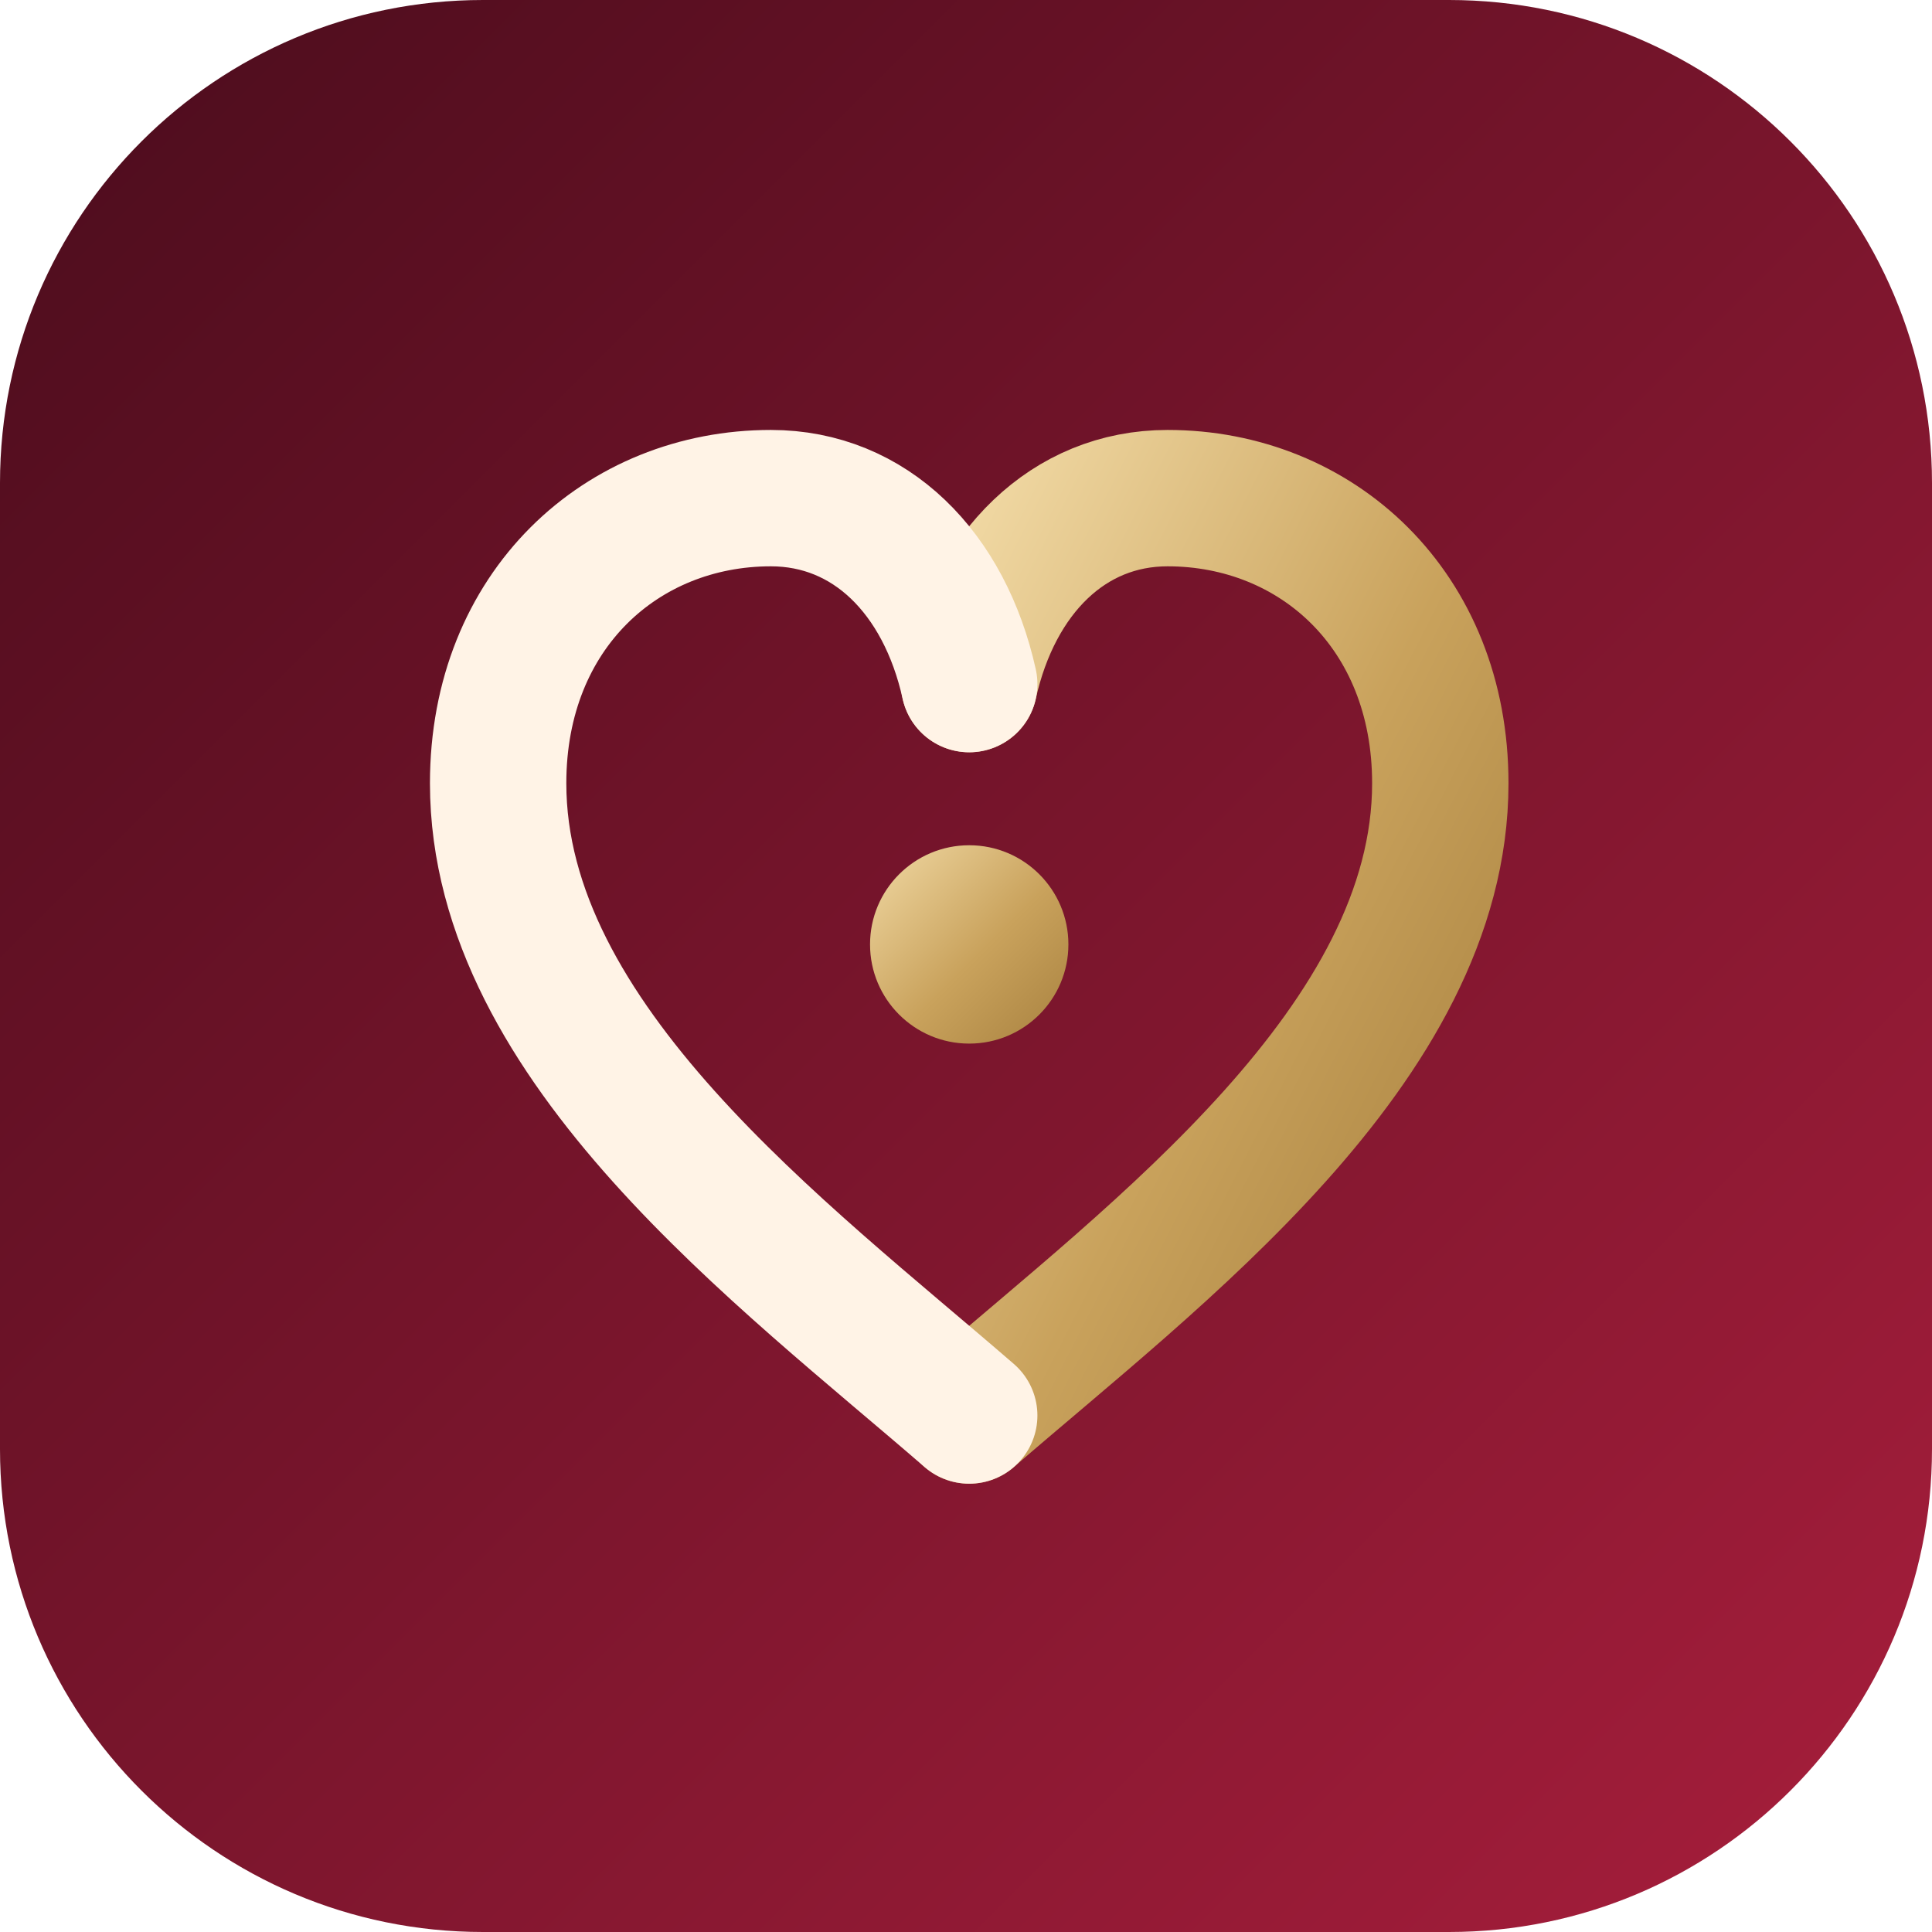
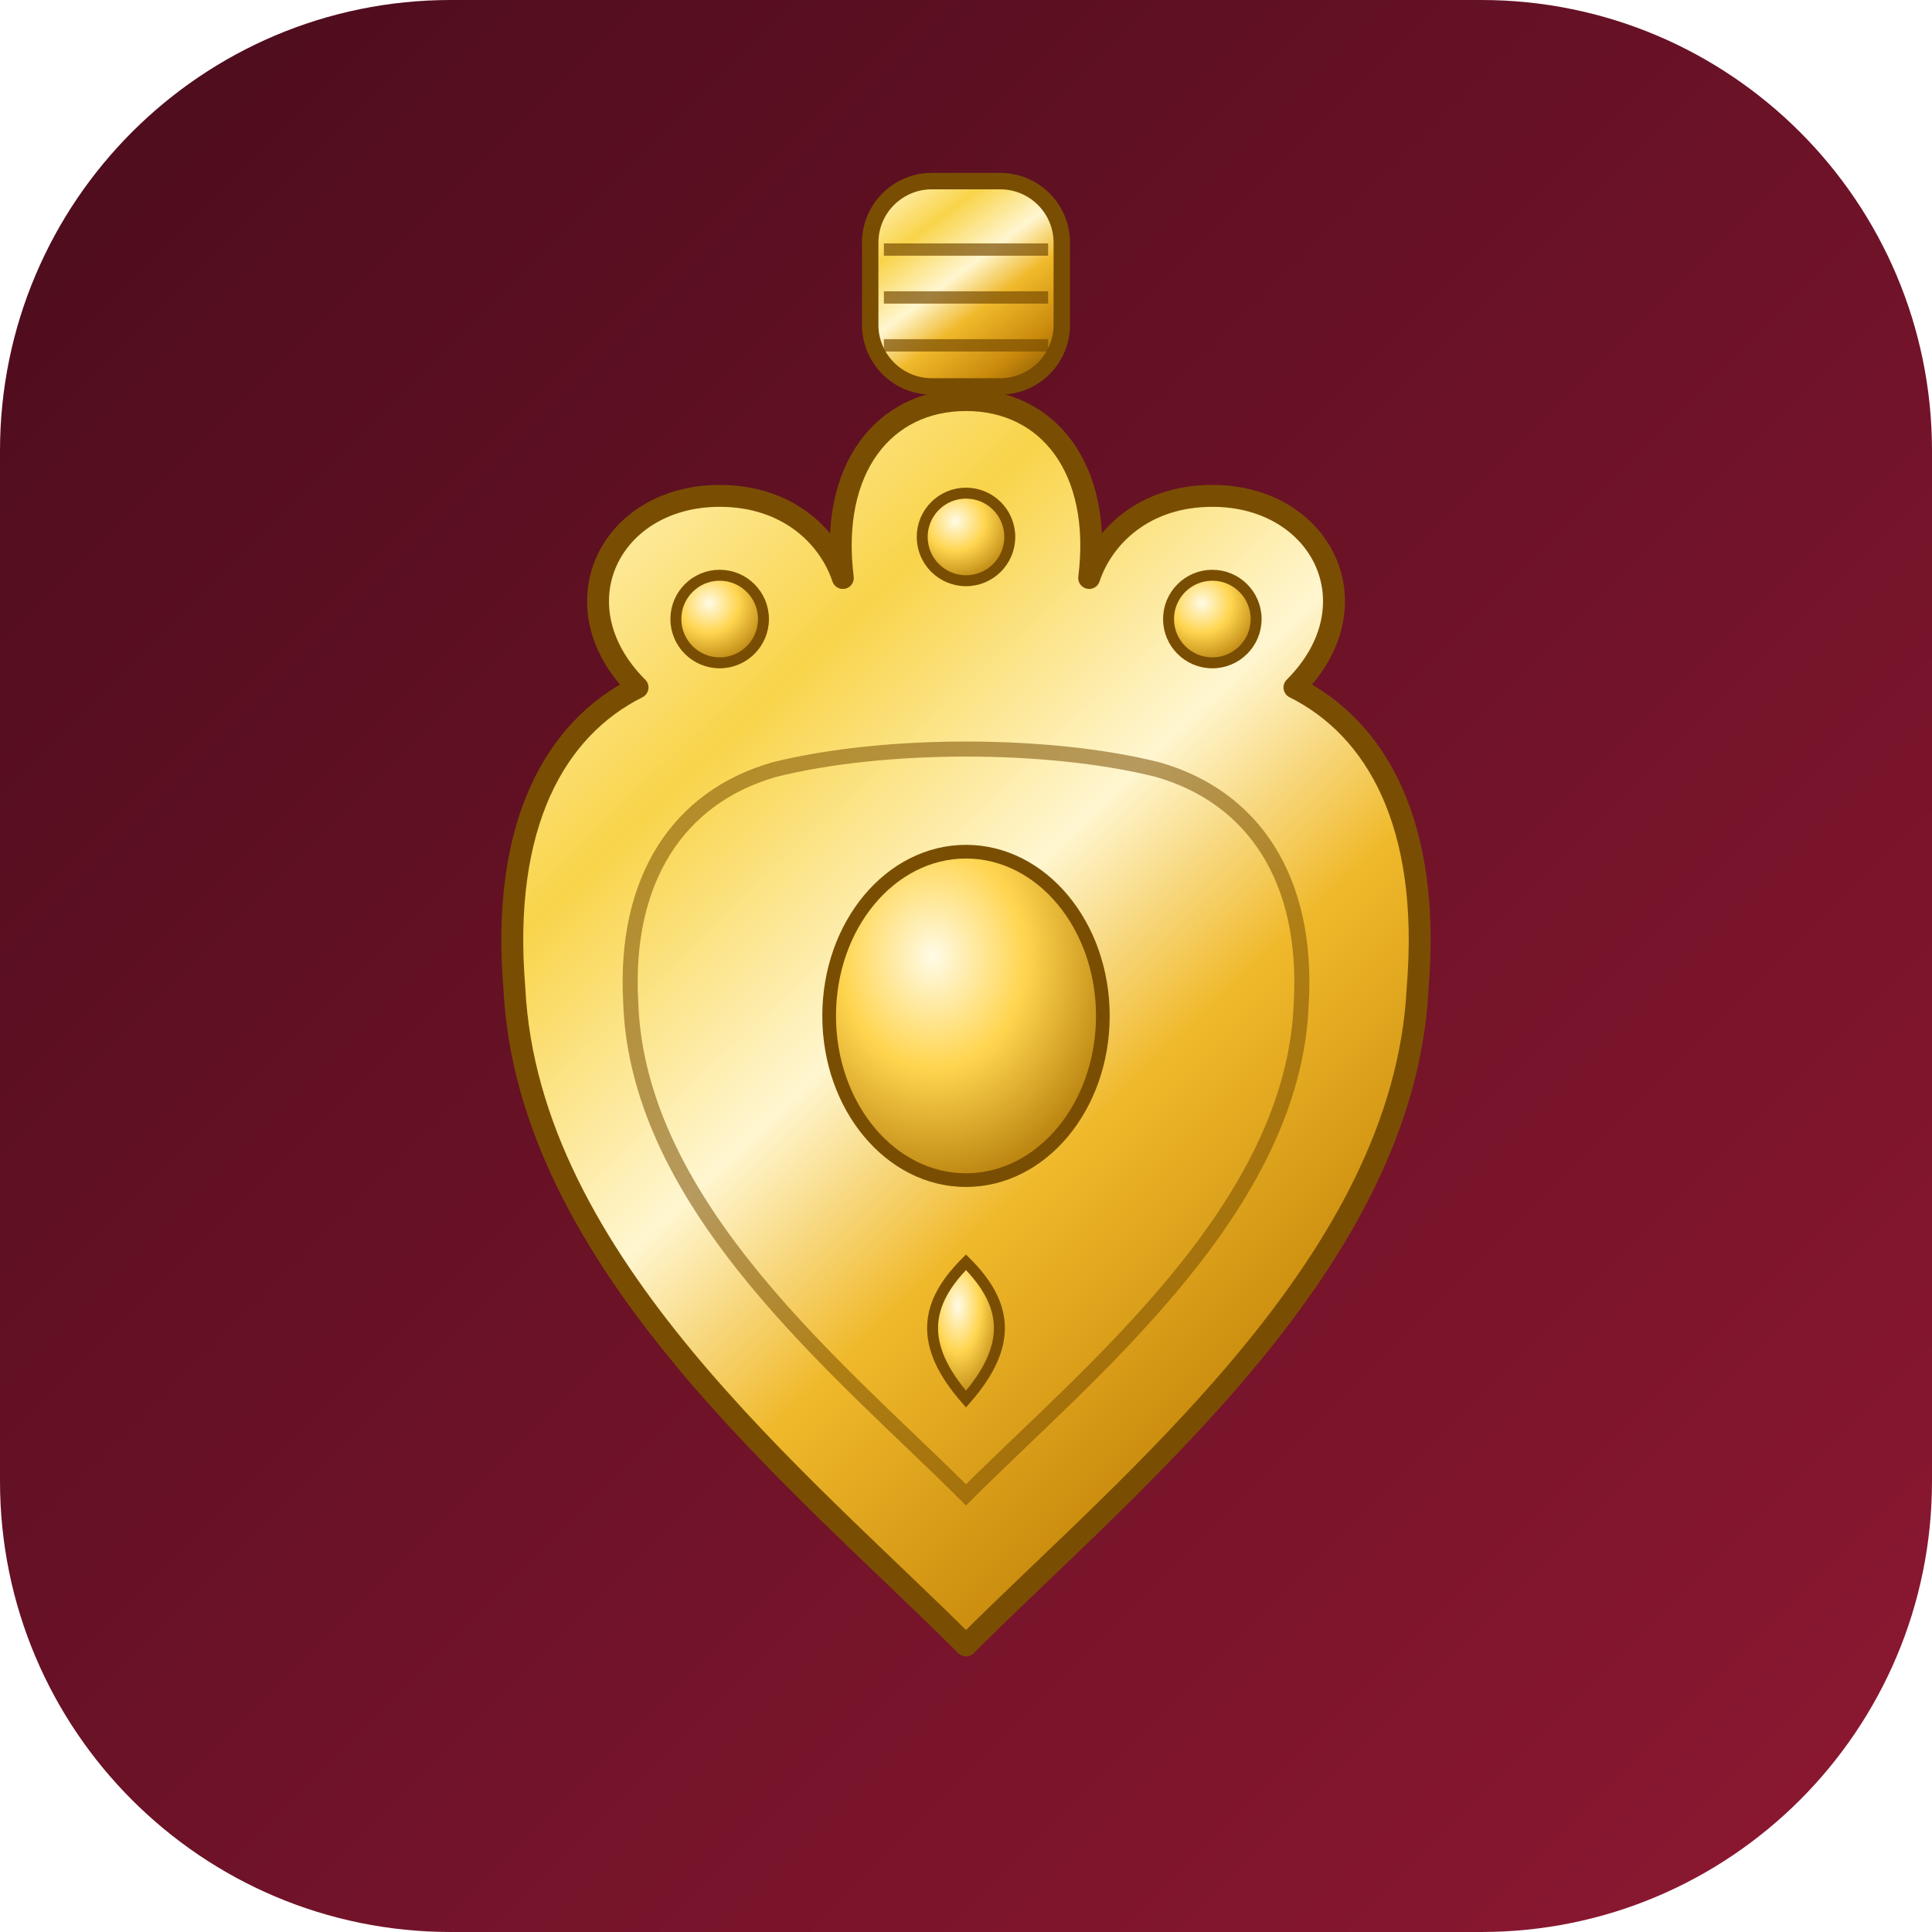
<svg xmlns="http://www.w3.org/2000/svg" viewBox="0 0 120 120">
  <defs>
-     <linearGradient id="g" x1="0" y1="0" x2="1" y2="1">
-       <stop offset="0%" stop-color="#F1D9A4" />
-       <stop offset="55%" stop-color="#C9A25C" />
-       <stop offset="100%" stop-color="#A8813F" />
-     </linearGradient>
    <linearGradient id="bg" x1="0" y1="0" x2="1" y2="1">
      <stop offset="0%" stop-color="#4A0C1C" />
-       <stop offset="100%" stop-color="#A81E3C" />
+       <stop offset="100%" stop-color="#8E1832" />
    </linearGradient>
  </defs>
-   <rect width="120" height="120" rx="30" fill="url(#bg)" />
-   <g transform="translate(14 14) scale(0.77)">
-     <path d="M60 96 C 75 83, 98 66, 98 45 C 98 31, 88 22, 76 22 C 68 22, 62 28, 60 37" fill="none" stroke="url(#g)" stroke-width="11" stroke-linecap="round" />
-     <path d="M60 96 C 45 83, 22 66, 22 45 C 22 31, 32 22, 44 22 C 52 22, 58 28, 60 37" fill="none" stroke="#FFF3E6" stroke-width="11" stroke-linecap="round" />
-     <circle cx="60" cy="58" r="8" fill="url(#g)" />
+   <rect width="120" height="120" rx="28" fill="url(#bg)" />
+   <g transform="translate(9 7) scale(0.85)">
+     <defs>
+       <linearGradient id="g" x1="0.15" y1="0" x2="0.85" y2="1">
+         <stop offset="0%" stop-color="#FFF1B8" />
+         <stop offset="22%" stop-color="#F9D44A" />
+         <stop offset="45%" stop-color="#FFF6D0" />
+         <stop offset="62%" stop-color="#F0B92B" />
+         <stop offset="85%" stop-color="#C98A0C" />
+         <stop offset="100%" stop-color="#8F5C05" />
+       </linearGradient>
+       <radialGradient id="gs" cx="0.38" cy="0.32" r="0.75">
+         <stop offset="0%" stop-color="#FFFBE6" />
+         <stop offset="45%" stop-color="#FFD54F" />
+         <stop offset="100%" stop-color="#B07806" />
+       </radialGradient>
+     </defs>
+     <rect x="53" y="5" width="14" height="15" rx="4.5" fill="url(#g)" stroke="#7A4E02" stroke-width="1.2" />
+     <path d="M54 10 H66 M54 13.5 H66 M54 17 H66" stroke="#7A4E02" stroke-width="0.9" stroke-opacity="0.7" />
+     <path d="M60 112 C 48 100, 28 84, 27 64 C 26 52, 30 45, 36 42 C 30 36, 34 28, 42 28 C 47 28, 50 31, 51 34 C 50 26, 54 21, 60 21 C 66 21, 70 26, 69 34 C 70 31, 73 28, 78 28 C 86 28, 90 36, 84 42 C 90 45, 94 52, 93 64 C 92 84, 72 100, 60 112 Z" fill="url(#g)" stroke="#7A4E02" stroke-width="1.6" stroke-linejoin="round" />
+     <path d="M60 101 C 51 92, 36 80, 35.5 65 C 35 56, 39 50, 46 48 C 50 47, 55 46.5, 60 46.5 C 65 46.5, 70 47, 74 48 C 81 50, 85 56, 84.5 65 C 84 80, 69 92, 60 101 Z" fill="none" stroke="#7A4E02" stroke-width="1.1" stroke-opacity="0.55" />
+     <ellipse cx="60" cy="66" rx="10" ry="12" fill="url(#gs)" stroke="#7A4E02" stroke-width="1" />
+     <path d="M60 84 C 63 87, 63.5 90, 60 94 C 56.5 90, 57 87, 60 84 Z" fill="url(#gs)" stroke="#7A4E02" stroke-width="0.8" />
+     <circle cx="42" cy="37" r="3.2" fill="url(#gs)" stroke="#7A4E02" stroke-width="0.8" />
+     <circle cx="60" cy="31" r="3.2" fill="url(#gs)" stroke="#7A4E02" stroke-width="0.8" />
+     <circle cx="78" cy="37" r="3.2" fill="url(#gs)" stroke="#7A4E02" stroke-width="0.8" />
  </g>
</svg>
